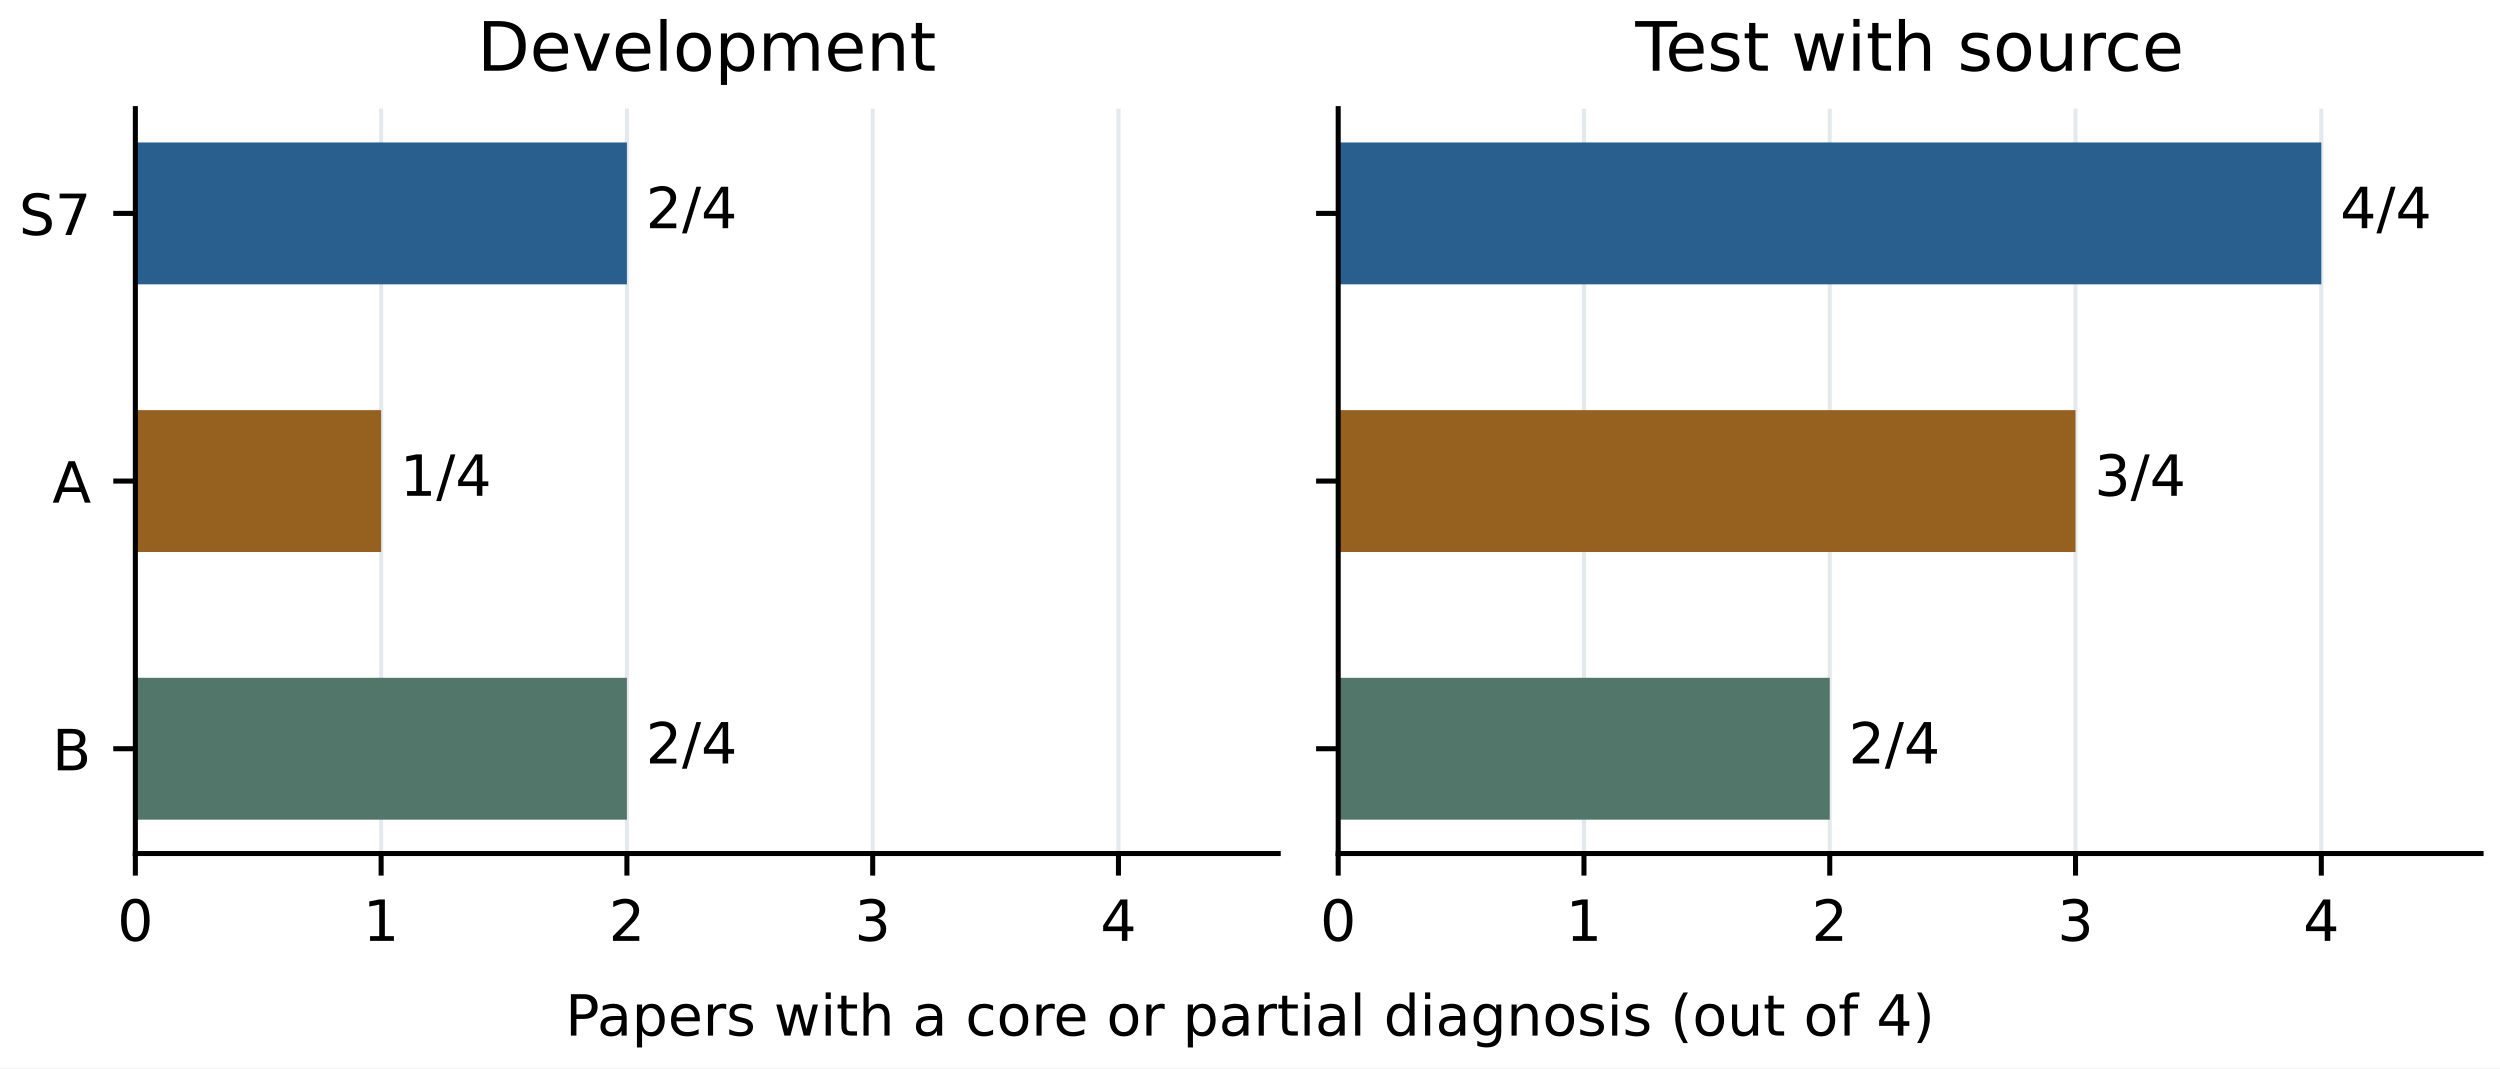
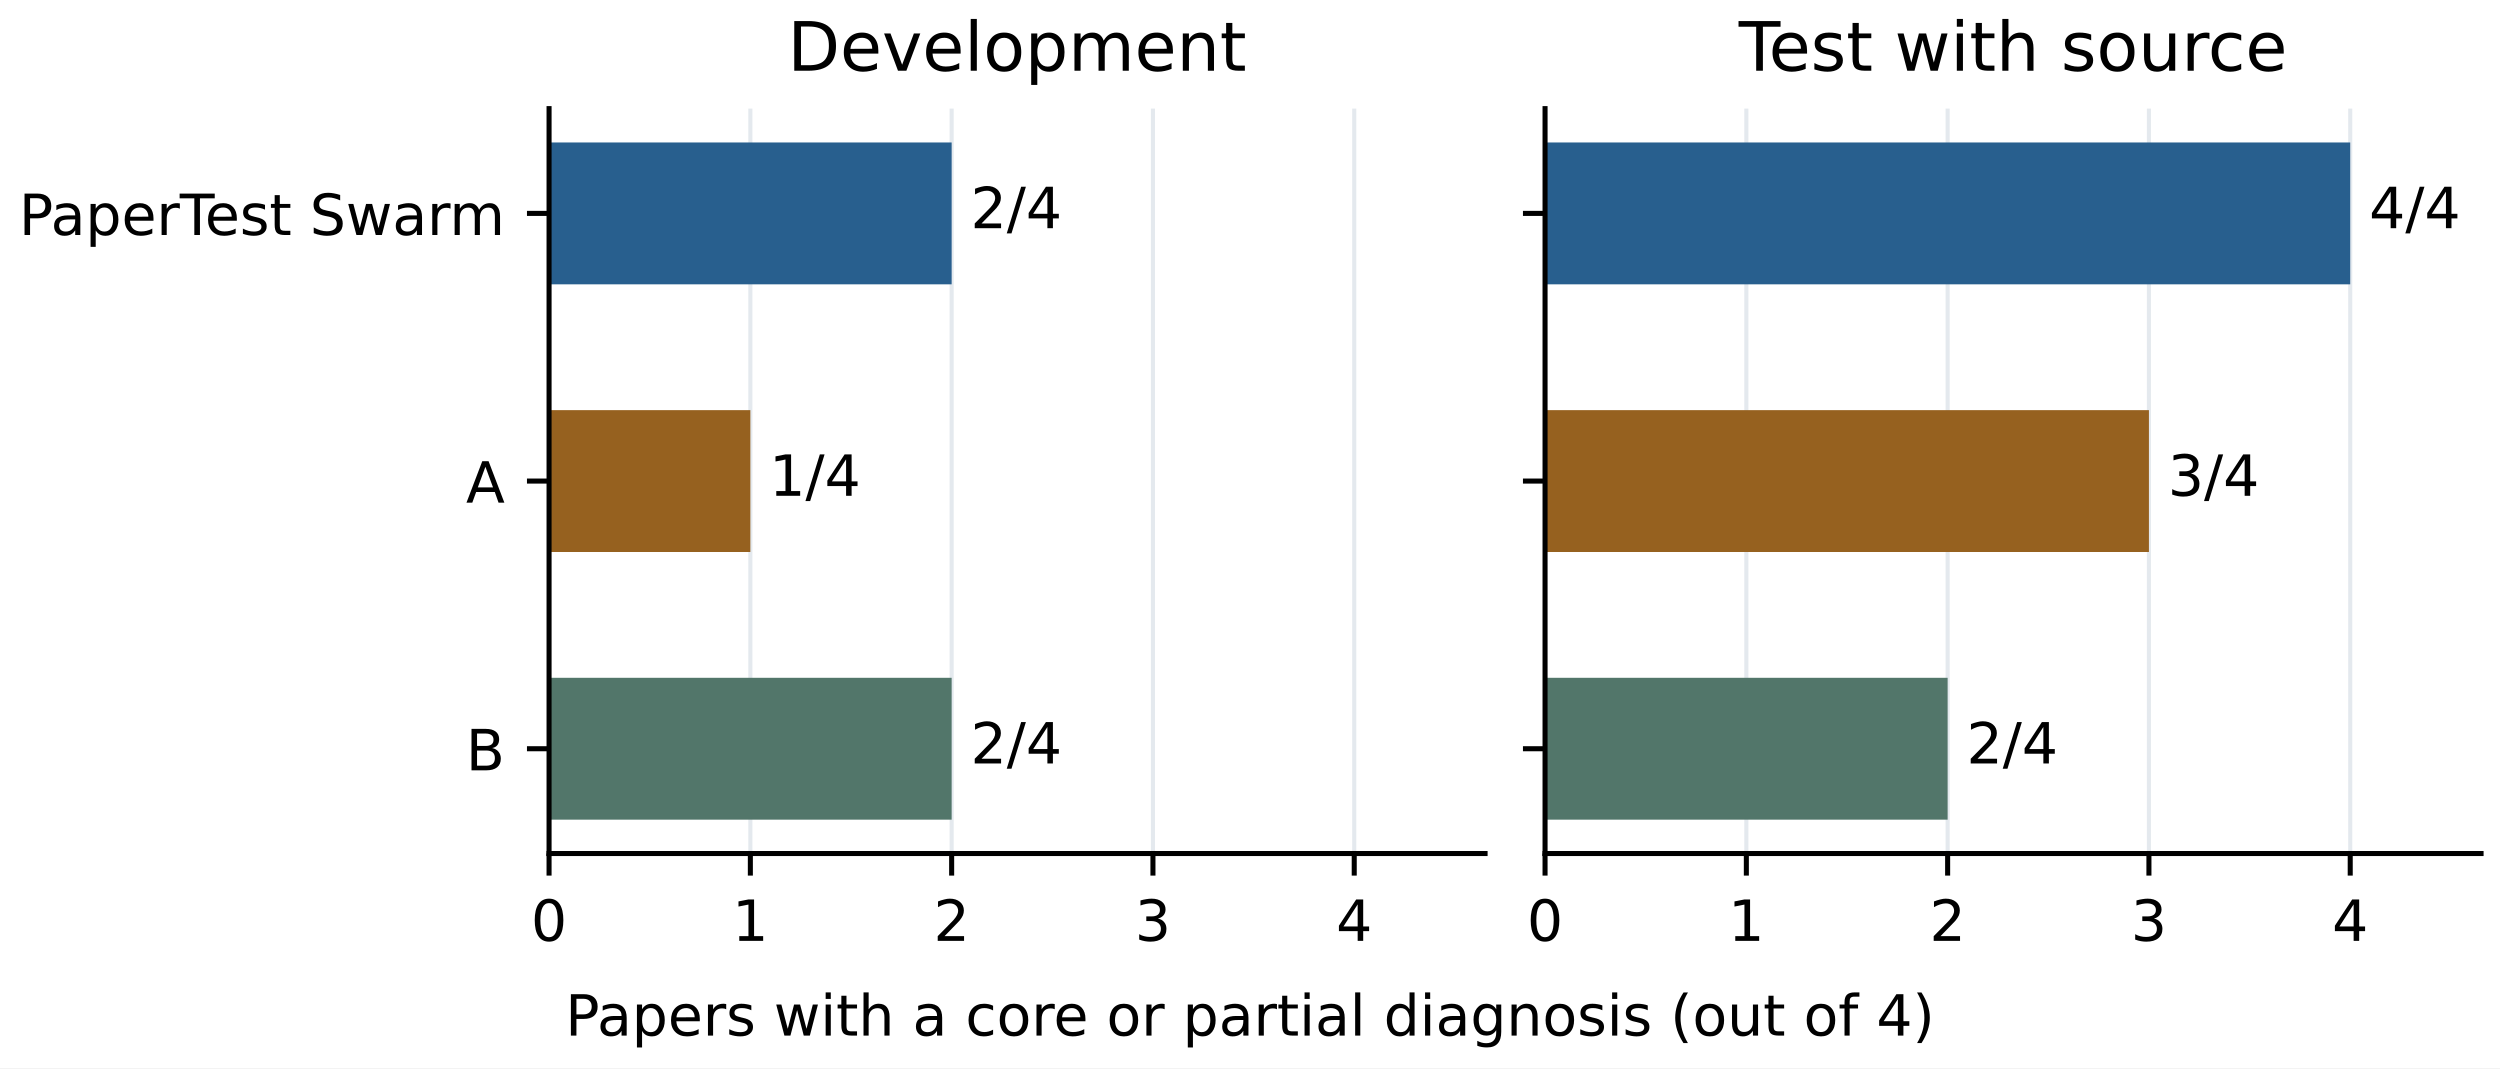
<svg xmlns="http://www.w3.org/2000/svg" xmlns:xlink="http://www.w3.org/1999/xlink" width="396pt" height="169.2pt" viewBox="0 0 396 169.2" version="1.1">
  <defs>
    <style type="text/css">*{stroke-linejoin: round; stroke-linecap: butt}</style>
  </defs>
  <g id="figure_1">
    <g id="patch_1">
      <path d="M 0 169.2 L 396 169.2 L 396 0 L 0 0 z " style="fill: #ffffff" />
    </g>
    <g id="axes_1">
      <g id="patch_2">
-         <path d="M 21.44 135.199 L 202.47 135.199 L 202.47 17.207 L 21.44 17.207 z " style="fill: #ffffff" />
+         <path d="M 86.971 135.199 L 235.235 135.199 L 235.235 17.207 L 86.971 17.207 z " style="fill: #ffffff" />
      </g>
      <g id="matplotlib.axis_1">
        <g id="xtick_1">
          <g id="line2d_1">
-             <path d="M 21.44 135.199 L 21.44 17.207 " clip-path="url(#p484ca20b73)" style="fill: none; stroke: #e4e9ee; stroke-width: 0.65; stroke-linecap: square" />
+             <path d="M 86.971 135.199 L 86.971 17.207 " clip-path="url(#p05a49c2fd1)" style="fill: none; stroke: #e4e9ee; stroke-width: 0.65; stroke-linecap: square" />
          </g>
          <g id="line2d_2">
            <defs>
              <path id="mcdb3ea5ae1" d="M 0 0 L 0 3.5 " style="stroke: #000000; stroke-width: 0.8" />
            </defs>
            <g>
-               <use xlink:href="#mcdb3ea5ae1" x="21.44" y="135.199" style="stroke: #000000; stroke-width: 0.8" />
+               <use xlink:href="#mcdb3ea5ae1" x="86.971" y="135.199" style="stroke: #000000; stroke-width: 0.8" />
            </g>
          </g>
          <g id="text_1">
-             <text style="font-size: 9px; font-family: 'DejaVu Sans', 'Bitstream Vera Sans', 'Computer Modern Sans Serif', 'Lucida Grande', 'Verdana', 'Geneva', 'Lucid', 'Arial', 'Helvetica', 'Avant Garde', sans-serif; text-anchor: middle" x="21.44" y="149.036" transform="rotate(-0 21.44008 149.0365)">0</text>
+             <text style="font-size: 9px; font-family: 'DejaVu Sans', 'Bitstream Vera Sans', 'Computer Modern Sans Serif', 'Lucida Grande', 'Verdana', 'Geneva', 'Lucid', 'Arial', 'Helvetica', 'Avant Garde', sans-serif; text-anchor: middle" x="86.971" y="149.036" transform="rotate(-0 86.97133 149.0365)">0</text>
          </g>
        </g>
        <g id="xtick_2">
          <g id="line2d_3">
-             <path d="M 60.371 135.199 L 60.371 17.207 " clip-path="url(#p484ca20b73)" style="fill: none; stroke: #e4e9ee; stroke-width: 0.65; stroke-linecap: square" />
+             <path d="M 118.856 135.199 L 118.856 17.207 " clip-path="url(#p05a49c2fd1)" style="fill: none; stroke: #e4e9ee; stroke-width: 0.65; stroke-linecap: square" />
          </g>
          <g id="line2d_4">
            <g>
-               <use xlink:href="#mcdb3ea5ae1" x="60.371" y="135.199" style="stroke: #000000; stroke-width: 0.8" />
+               <use xlink:href="#mcdb3ea5ae1" x="118.856" y="135.199" style="stroke: #000000; stroke-width: 0.8" />
            </g>
          </g>
          <g id="text_2">
-             <text style="font-size: 9px; font-family: 'DejaVu Sans', 'Bitstream Vera Sans', 'Computer Modern Sans Serif', 'Lucida Grande', 'Verdana', 'Geneva', 'Lucid', 'Arial', 'Helvetica', 'Avant Garde', sans-serif; text-anchor: middle" x="60.371" y="149.036" transform="rotate(-0 60.37118 149.0365)">1</text>
+             <text style="font-size: 9px; font-family: 'DejaVu Sans', 'Bitstream Vera Sans', 'Computer Modern Sans Serif', 'Lucida Grande', 'Verdana', 'Geneva', 'Lucid', 'Arial', 'Helvetica', 'Avant Garde', sans-serif; text-anchor: middle" x="118.856" y="149.036" transform="rotate(-0 118.8561 149.0365)">1</text>
          </g>
        </g>
        <g id="xtick_3">
          <g id="line2d_5">
-             <path d="M 99.302 135.199 L 99.302 17.207 " clip-path="url(#p484ca20b73)" style="fill: none; stroke: #e4e9ee; stroke-width: 0.65; stroke-linecap: square" />
+             <path d="M 150.741 135.199 L 150.741 17.207 " clip-path="url(#p05a49c2fd1)" style="fill: none; stroke: #e4e9ee; stroke-width: 0.65; stroke-linecap: square" />
          </g>
          <g id="line2d_6">
            <g>
-               <use xlink:href="#mcdb3ea5ae1" x="99.302" y="135.199" style="stroke: #000000; stroke-width: 0.8" />
+               <use xlink:href="#mcdb3ea5ae1" x="150.741" y="135.199" style="stroke: #000000; stroke-width: 0.8" />
            </g>
          </g>
          <g id="text_3">
-             <text style="font-size: 9px; font-family: 'DejaVu Sans', 'Bitstream Vera Sans', 'Computer Modern Sans Serif', 'Lucida Grande', 'Verdana', 'Geneva', 'Lucid', 'Arial', 'Helvetica', 'Avant Garde', sans-serif; text-anchor: middle" x="99.302" y="149.036" transform="rotate(-0 99.30228 149.0365)">2</text>
+             <text style="font-size: 9px; font-family: 'DejaVu Sans', 'Bitstream Vera Sans', 'Computer Modern Sans Serif', 'Lucida Grande', 'Verdana', 'Geneva', 'Lucid', 'Arial', 'Helvetica', 'Avant Garde', sans-serif; text-anchor: middle" x="150.741" y="149.036" transform="rotate(-0 150.7408 149.0365)">2</text>
          </g>
        </g>
        <g id="xtick_4">
          <g id="line2d_7">
-             <path d="M 138.233 135.199 L 138.233 17.207 " clip-path="url(#p484ca20b73)" style="fill: none; stroke: #e4e9ee; stroke-width: 0.65; stroke-linecap: square" />
+             <path d="M 182.626 135.199 L 182.626 17.207 " clip-path="url(#p05a49c2fd1)" style="fill: none; stroke: #e4e9ee; stroke-width: 0.65; stroke-linecap: square" />
          </g>
          <g id="line2d_8">
            <g>
-               <use xlink:href="#mcdb3ea5ae1" x="138.233" y="135.199" style="stroke: #000000; stroke-width: 0.8" />
+               <use xlink:href="#mcdb3ea5ae1" x="182.626" y="135.199" style="stroke: #000000; stroke-width: 0.8" />
            </g>
          </g>
          <g id="text_4">
-             <text style="font-size: 9px; font-family: 'DejaVu Sans', 'Bitstream Vera Sans', 'Computer Modern Sans Serif', 'Lucida Grande', 'Verdana', 'Geneva', 'Lucid', 'Arial', 'Helvetica', 'Avant Garde', sans-serif; text-anchor: middle" x="138.233" y="149.036" transform="rotate(-0 138.2334 149.0365)">3</text>
+             <text style="font-size: 9px; font-family: 'DejaVu Sans', 'Bitstream Vera Sans', 'Computer Modern Sans Serif', 'Lucida Grande', 'Verdana', 'Geneva', 'Lucid', 'Arial', 'Helvetica', 'Avant Garde', sans-serif; text-anchor: middle" x="182.626" y="149.036" transform="rotate(-0 182.6255 149.0365)">3</text>
          </g>
        </g>
        <g id="xtick_5">
          <g id="line2d_9">
-             <path d="M 177.164 135.199 L 177.164 17.207 " clip-path="url(#p484ca20b73)" style="fill: none; stroke: #e4e9ee; stroke-width: 0.65; stroke-linecap: square" />
+             <path d="M 214.51 135.199 L 214.51 17.207 " clip-path="url(#p05a49c2fd1)" style="fill: none; stroke: #e4e9ee; stroke-width: 0.65; stroke-linecap: square" />
          </g>
          <g id="line2d_10">
            <g>
-               <use xlink:href="#mcdb3ea5ae1" x="177.164" y="135.199" style="stroke: #000000; stroke-width: 0.8" />
+               <use xlink:href="#mcdb3ea5ae1" x="214.51" y="135.199" style="stroke: #000000; stroke-width: 0.8" />
            </g>
          </g>
          <g id="text_5">
-             <text style="font-size: 9px; font-family: 'DejaVu Sans', 'Bitstream Vera Sans', 'Computer Modern Sans Serif', 'Lucida Grande', 'Verdana', 'Geneva', 'Lucid', 'Arial', 'Helvetica', 'Avant Garde', sans-serif; text-anchor: middle" x="177.164" y="149.036" transform="rotate(-0 177.1645 149.0365)">4</text>
+             <text style="font-size: 9px; font-family: 'DejaVu Sans', 'Bitstream Vera Sans', 'Computer Modern Sans Serif', 'Lucida Grande', 'Verdana', 'Geneva', 'Lucid', 'Arial', 'Helvetica', 'Avant Garde', sans-serif; text-anchor: middle" x="214.51" y="149.036" transform="rotate(-0 214.5102 149.0365)">4</text>
          </g>
        </g>
      </g>
      <g id="matplotlib.axis_2">
        <g id="ytick_1">
          <g id="line2d_11">
            <defs>
              <path id="m1feb93de35" d="M 0 0 L -3.5 0 " style="stroke: #000000; stroke-width: 0.8" />
            </defs>
            <g>
-               <use xlink:href="#m1feb93de35" x="21.44" y="33.805" style="stroke: #000000; stroke-width: 0.8" />
+               <use xlink:href="#m1feb93de35" x="86.971" y="33.805" style="stroke: #000000; stroke-width: 0.8" />
            </g>
          </g>
          <g id="text_6">
-             <text style="font-size: 9px; font-family: 'DejaVu Sans', 'Bitstream Vera Sans', 'Computer Modern Sans Serif', 'Lucida Grande', 'Verdana', 'Geneva', 'Lucid', 'Arial', 'Helvetica', 'Avant Garde', sans-serif; text-anchor: end" x="14.44" y="37.224" transform="rotate(-0 14.44008 37.22409)">S7</text>
+             <text style="font-size: 9px; font-family: 'DejaVu Sans', 'Bitstream Vera Sans', 'Computer Modern Sans Serif', 'Lucida Grande', 'Verdana', 'Geneva', 'Lucid', 'Arial', 'Helvetica', 'Avant Garde', sans-serif; text-anchor: end" x="79.971" y="37.224" transform="rotate(-0 79.97133 37.22409)">PaperTest Swarm</text>
          </g>
        </g>
        <g id="ytick_2">
          <g id="line2d_12">
            <g>
-               <use xlink:href="#m1feb93de35" x="21.44" y="76.203" style="stroke: #000000; stroke-width: 0.8" />
+               <use xlink:href="#m1feb93de35" x="86.971" y="76.203" style="stroke: #000000; stroke-width: 0.8" />
            </g>
          </g>
          <g id="text_7">
-             <text style="font-size: 9px; font-family: 'DejaVu Sans', 'Bitstream Vera Sans', 'Computer Modern Sans Serif', 'Lucida Grande', 'Verdana', 'Geneva', 'Lucid', 'Arial', 'Helvetica', 'Avant Garde', sans-serif; text-anchor: end" x="14.44" y="79.622" transform="rotate(-0 14.44008 79.62151)">A</text>
+             <text style="font-size: 9px; font-family: 'DejaVu Sans', 'Bitstream Vera Sans', 'Computer Modern Sans Serif', 'Lucida Grande', 'Verdana', 'Geneva', 'Lucid', 'Arial', 'Helvetica', 'Avant Garde', sans-serif; text-anchor: end" x="79.971" y="79.622" transform="rotate(-0 79.97133 79.62151)">A</text>
          </g>
        </g>
        <g id="ytick_3">
          <g id="line2d_13">
            <g>
-               <use xlink:href="#m1feb93de35" x="21.44" y="118.6" style="stroke: #000000; stroke-width: 0.8" />
+               <use xlink:href="#m1feb93de35" x="86.971" y="118.6" style="stroke: #000000; stroke-width: 0.8" />
            </g>
          </g>
          <g id="text_8">
-             <text style="font-size: 9px; font-family: 'DejaVu Sans', 'Bitstream Vera Sans', 'Computer Modern Sans Serif', 'Lucida Grande', 'Verdana', 'Geneva', 'Lucid', 'Arial', 'Helvetica', 'Avant Garde', sans-serif; text-anchor: end" x="14.44" y="122.019" transform="rotate(-0 14.44008 122.0189)">B</text>
+             <text style="font-size: 9px; font-family: 'DejaVu Sans', 'Bitstream Vera Sans', 'Computer Modern Sans Serif', 'Lucida Grande', 'Verdana', 'Geneva', 'Lucid', 'Arial', 'Helvetica', 'Avant Garde', sans-serif; text-anchor: end" x="79.971" y="122.019" transform="rotate(-0 79.97133 122.0189)">B</text>
          </g>
        </g>
      </g>
      <g id="patch_3">
-         <path d="M 21.44 22.57 L 99.302 22.57 L 99.302 45.04 L 21.44 45.04 z " clip-path="url(#p484ca20b73)" style="fill: #285f8e" />
+         <path d="M 86.971 22.57 L 150.741 22.57 L 150.741 45.04 L 86.971 45.04 z " clip-path="url(#p05a49c2fd1)" style="fill: #285f8e" />
      </g>
      <g id="patch_4">
-         <path d="M 21.44 64.967 L 60.371 64.967 L 60.371 87.438 L 21.44 87.438 z " clip-path="url(#p484ca20b73)" style="fill: #96611f" />
+         <path d="M 86.971 64.967 L 118.856 64.967 L 118.856 87.438 L 86.971 87.438 z " clip-path="url(#p05a49c2fd1)" style="fill: #96611f" />
      </g>
      <g id="patch_5">
-         <path d="M 21.44 107.365 L 99.302 107.365 L 99.302 129.835 L 21.44 129.835 z " clip-path="url(#p484ca20b73)" style="fill: #52766a" />
+         <path d="M 86.971 107.365 L 150.741 107.365 L 150.741 129.835 L 86.971 129.835 z " clip-path="url(#p05a49c2fd1)" style="fill: #52766a" />
      </g>
      <g id="patch_6">
-         <path d="M 21.44 135.199 L 21.44 17.207 " style="fill: none; stroke: #000000; stroke-width: 0.8; stroke-linejoin: miter; stroke-linecap: square" />
+         <path d="M 86.971 135.199 L 86.971 17.207 " style="fill: none; stroke: #000000; stroke-width: 0.8; stroke-linejoin: miter; stroke-linecap: square" />
      </g>
      <g id="patch_7">
-         <path d="M 21.44 135.199 L 202.47 135.199 " style="fill: none; stroke: #000000; stroke-width: 0.8; stroke-linejoin: miter; stroke-linecap: square" />
+         <path d="M 86.971 135.199 L 235.235 135.199 " style="fill: none; stroke: #000000; stroke-width: 0.8; stroke-linejoin: miter; stroke-linecap: square" />
      </g>
      <g id="text_9">
-         <text style="font-size: 9px; font-family: 'DejaVu Sans', 'Bitstream Vera Sans', 'Computer Modern Sans Serif', 'Lucida Grande', 'Verdana', 'Geneva', 'Lucid', 'Arial', 'Helvetica', 'Avant Garde', sans-serif; text-anchor: start" x="102.302" y="36.143" transform="rotate(-0 102.3023 36.14303)">2/4</text>
+         <text style="font-size: 9px; font-family: 'DejaVu Sans', 'Bitstream Vera Sans', 'Computer Modern Sans Serif', 'Lucida Grande', 'Verdana', 'Geneva', 'Lucid', 'Arial', 'Helvetica', 'Avant Garde', sans-serif; text-anchor: start" x="153.741" y="36.143" transform="rotate(-0 153.7408 36.14303)">2/4</text>
      </g>
      <g id="text_10">
-         <text style="font-size: 9px; font-family: 'DejaVu Sans', 'Bitstream Vera Sans', 'Computer Modern Sans Serif', 'Lucida Grande', 'Verdana', 'Geneva', 'Lucid', 'Arial', 'Helvetica', 'Avant Garde', sans-serif; text-anchor: start" x="63.371" y="78.54" transform="rotate(-0 63.37118 78.54045)">1/4</text>
+         <text style="font-size: 9px; font-family: 'DejaVu Sans', 'Bitstream Vera Sans', 'Computer Modern Sans Serif', 'Lucida Grande', 'Verdana', 'Geneva', 'Lucid', 'Arial', 'Helvetica', 'Avant Garde', sans-serif; text-anchor: start" x="121.856" y="78.54" transform="rotate(-0 121.8561 78.54045)">1/4</text>
      </g>
      <g id="text_11">
-         <text style="font-size: 9px; font-family: 'DejaVu Sans', 'Bitstream Vera Sans', 'Computer Modern Sans Serif', 'Lucida Grande', 'Verdana', 'Geneva', 'Lucid', 'Arial', 'Helvetica', 'Avant Garde', sans-serif; text-anchor: start" x="102.302" y="120.938" transform="rotate(-0 102.3023 120.9379)">2/4</text>
+         <text style="font-size: 9px; font-family: 'DejaVu Sans', 'Bitstream Vera Sans', 'Computer Modern Sans Serif', 'Lucida Grande', 'Verdana', 'Geneva', 'Lucid', 'Arial', 'Helvetica', 'Avant Garde', sans-serif; text-anchor: start" x="153.741" y="120.938" transform="rotate(-0 153.7408 120.9379)">2/4</text>
      </g>
      <g id="text_12">
-         <text style="font-size: 10.8px; font-family: 'DejaVu Sans', 'Bitstream Vera Sans', 'Computer Modern Sans Serif', 'Lucida Grande', 'Verdana', 'Geneva', 'Lucid', 'Arial', 'Helvetica', 'Avant Garde', sans-serif; text-anchor: middle" x="111.955" y="11.207" transform="rotate(-0 111.9549 11.20655)">Development</text>
+         <text style="font-size: 10.8px; font-family: 'DejaVu Sans', 'Bitstream Vera Sans', 'Computer Modern Sans Serif', 'Lucida Grande', 'Verdana', 'Geneva', 'Lucid', 'Arial', 'Helvetica', 'Avant Garde', sans-serif; text-anchor: middle" x="161.103" y="11.207" transform="rotate(-0 161.1033 11.20655)">Development</text>
      </g>
    </g>
    <g id="axes_2">
      <g id="patch_8">
-         <path d="M 211.97 135.199 L 393 135.199 L 393 17.207 L 211.97 17.207 z " style="fill: #ffffff" />
+         <path d="M 244.736 135.199 L 393 135.199 L 393 17.207 L 244.736 17.207 z " style="fill: #ffffff" />
      </g>
      <g id="matplotlib.axis_3">
        <g id="xtick_6">
          <g id="line2d_14">
-             <path d="M 211.97 135.199 L 211.97 17.207 " clip-path="url(#p3c4e48e23f)" style="fill: none; stroke: #e4e9ee; stroke-width: 0.65; stroke-linecap: square" />
+             <path d="M 244.736 135.199 L 244.736 17.207 " clip-path="url(#p9d6ea64b03)" style="fill: none; stroke: #e4e9ee; stroke-width: 0.65; stroke-linecap: square" />
          </g>
          <g id="line2d_15">
            <g>
-               <use xlink:href="#mcdb3ea5ae1" x="211.97" y="135.199" style="stroke: #000000; stroke-width: 0.8" />
+               <use xlink:href="#mcdb3ea5ae1" x="244.736" y="135.199" style="stroke: #000000; stroke-width: 0.8" />
            </g>
          </g>
          <g id="text_13">
-             <text style="font-size: 9px; font-family: 'DejaVu Sans', 'Bitstream Vera Sans', 'Computer Modern Sans Serif', 'Lucida Grande', 'Verdana', 'Geneva', 'Lucid', 'Arial', 'Helvetica', 'Avant Garde', sans-serif; text-anchor: middle" x="211.97" y="149.036" transform="rotate(-0 211.9702 149.0365)">0</text>
+             <text style="font-size: 9px; font-family: 'DejaVu Sans', 'Bitstream Vera Sans', 'Computer Modern Sans Serif', 'Lucida Grande', 'Verdana', 'Geneva', 'Lucid', 'Arial', 'Helvetica', 'Avant Garde', sans-serif; text-anchor: middle" x="244.736" y="149.036" transform="rotate(-0 244.7358 149.0365)">0</text>
          </g>
        </g>
        <g id="xtick_7">
          <g id="line2d_16">
-             <path d="M 250.901 135.199 L 250.901 17.207 " clip-path="url(#p3c4e48e23f)" style="fill: none; stroke: #e4e9ee; stroke-width: 0.65; stroke-linecap: square" />
+             <path d="M 276.621 135.199 L 276.621 17.207 " clip-path="url(#p9d6ea64b03)" style="fill: none; stroke: #e4e9ee; stroke-width: 0.65; stroke-linecap: square" />
          </g>
          <g id="line2d_17">
            <g>
-               <use xlink:href="#mcdb3ea5ae1" x="250.901" y="135.199" style="stroke: #000000; stroke-width: 0.8" />
+               <use xlink:href="#mcdb3ea5ae1" x="276.621" y="135.199" style="stroke: #000000; stroke-width: 0.8" />
            </g>
          </g>
          <g id="text_14">
-             <text style="font-size: 9px; font-family: 'DejaVu Sans', 'Bitstream Vera Sans', 'Computer Modern Sans Serif', 'Lucida Grande', 'Verdana', 'Geneva', 'Lucid', 'Arial', 'Helvetica', 'Avant Garde', sans-serif; text-anchor: middle" x="250.901" y="149.036" transform="rotate(-0 250.9013 149.0365)">1</text>
+             <text style="font-size: 9px; font-family: 'DejaVu Sans', 'Bitstream Vera Sans', 'Computer Modern Sans Serif', 'Lucida Grande', 'Verdana', 'Geneva', 'Lucid', 'Arial', 'Helvetica', 'Avant Garde', sans-serif; text-anchor: middle" x="276.621" y="149.036" transform="rotate(-0 276.6205 149.0365)">1</text>
          </g>
        </g>
        <g id="xtick_8">
          <g id="line2d_18">
-             <path d="M 289.832 135.199 L 289.832 17.207 " clip-path="url(#p3c4e48e23f)" style="fill: none; stroke: #e4e9ee; stroke-width: 0.65; stroke-linecap: square" />
+             <path d="M 308.505 135.199 L 308.505 17.207 " clip-path="url(#p9d6ea64b03)" style="fill: none; stroke: #e4e9ee; stroke-width: 0.65; stroke-linecap: square" />
          </g>
          <g id="line2d_19">
            <g>
-               <use xlink:href="#mcdb3ea5ae1" x="289.832" y="135.199" style="stroke: #000000; stroke-width: 0.8" />
+               <use xlink:href="#mcdb3ea5ae1" x="308.505" y="135.199" style="stroke: #000000; stroke-width: 0.8" />
            </g>
          </g>
          <g id="text_15">
-             <text style="font-size: 9px; font-family: 'DejaVu Sans', 'Bitstream Vera Sans', 'Computer Modern Sans Serif', 'Lucida Grande', 'Verdana', 'Geneva', 'Lucid', 'Arial', 'Helvetica', 'Avant Garde', sans-serif; text-anchor: middle" x="289.832" y="149.036" transform="rotate(-0 289.8324 149.0365)">2</text>
+             <text style="font-size: 9px; font-family: 'DejaVu Sans', 'Bitstream Vera Sans', 'Computer Modern Sans Serif', 'Lucida Grande', 'Verdana', 'Geneva', 'Lucid', 'Arial', 'Helvetica', 'Avant Garde', sans-serif; text-anchor: middle" x="308.505" y="149.036" transform="rotate(-0 308.5052 149.0365)">2</text>
          </g>
        </g>
        <g id="xtick_9">
          <g id="line2d_20">
-             <path d="M 328.763 135.199 L 328.763 17.207 " clip-path="url(#p3c4e48e23f)" style="fill: none; stroke: #e4e9ee; stroke-width: 0.65; stroke-linecap: square" />
+             <path d="M 340.39 135.199 L 340.39 17.207 " clip-path="url(#p9d6ea64b03)" style="fill: none; stroke: #e4e9ee; stroke-width: 0.65; stroke-linecap: square" />
          </g>
          <g id="line2d_21">
            <g>
-               <use xlink:href="#mcdb3ea5ae1" x="328.763" y="135.199" style="stroke: #000000; stroke-width: 0.8" />
+               <use xlink:href="#mcdb3ea5ae1" x="340.39" y="135.199" style="stroke: #000000; stroke-width: 0.8" />
            </g>
          </g>
          <g id="text_16">
-             <text style="font-size: 9px; font-family: 'DejaVu Sans', 'Bitstream Vera Sans', 'Computer Modern Sans Serif', 'Lucida Grande', 'Verdana', 'Geneva', 'Lucid', 'Arial', 'Helvetica', 'Avant Garde', sans-serif; text-anchor: middle" x="328.763" y="149.036" transform="rotate(-0 328.7635 149.0365)">3</text>
+             <text style="font-size: 9px; font-family: 'DejaVu Sans', 'Bitstream Vera Sans', 'Computer Modern Sans Serif', 'Lucida Grande', 'Verdana', 'Geneva', 'Lucid', 'Arial', 'Helvetica', 'Avant Garde', sans-serif; text-anchor: middle" x="340.39" y="149.036" transform="rotate(-0 340.39 149.0365)">3</text>
          </g>
        </g>
        <g id="xtick_10">
          <g id="line2d_22">
-             <path d="M 367.695 135.199 L 367.695 17.207 " clip-path="url(#p3c4e48e23f)" style="fill: none; stroke: #e4e9ee; stroke-width: 0.65; stroke-linecap: square" />
+             <path d="M 372.275 135.199 L 372.275 17.207 " clip-path="url(#p9d6ea64b03)" style="fill: none; stroke: #e4e9ee; stroke-width: 0.65; stroke-linecap: square" />
          </g>
          <g id="line2d_23">
            <g>
-               <use xlink:href="#mcdb3ea5ae1" x="367.695" y="135.199" style="stroke: #000000; stroke-width: 0.8" />
+               <use xlink:href="#mcdb3ea5ae1" x="372.275" y="135.199" style="stroke: #000000; stroke-width: 0.8" />
            </g>
          </g>
          <g id="text_17">
-             <text style="font-size: 9px; font-family: 'DejaVu Sans', 'Bitstream Vera Sans', 'Computer Modern Sans Serif', 'Lucida Grande', 'Verdana', 'Geneva', 'Lucid', 'Arial', 'Helvetica', 'Avant Garde', sans-serif; text-anchor: middle" x="367.695" y="149.036" transform="rotate(-0 367.6945 149.0365)">4</text>
+             <text style="font-size: 9px; font-family: 'DejaVu Sans', 'Bitstream Vera Sans', 'Computer Modern Sans Serif', 'Lucida Grande', 'Verdana', 'Geneva', 'Lucid', 'Arial', 'Helvetica', 'Avant Garde', sans-serif; text-anchor: middle" x="372.275" y="149.036" transform="rotate(-0 372.2747 149.0365)">4</text>
          </g>
        </g>
      </g>
      <g id="matplotlib.axis_4">
        <g id="ytick_4">
          <g id="line2d_24">
            <g>
-               <use xlink:href="#m1feb93de35" x="211.97" y="33.805" style="stroke: #000000; stroke-width: 0.8" />
+               <use xlink:href="#m1feb93de35" x="244.736" y="33.805" style="stroke: #000000; stroke-width: 0.8" />
            </g>
          </g>
        </g>
        <g id="ytick_5">
          <g id="line2d_25">
            <g>
-               <use xlink:href="#m1feb93de35" x="211.97" y="76.203" style="stroke: #000000; stroke-width: 0.8" />
+               <use xlink:href="#m1feb93de35" x="244.736" y="76.203" style="stroke: #000000; stroke-width: 0.8" />
            </g>
          </g>
        </g>
        <g id="ytick_6">
          <g id="line2d_26">
            <g>
-               <use xlink:href="#m1feb93de35" x="211.97" y="118.6" style="stroke: #000000; stroke-width: 0.8" />
+               <use xlink:href="#m1feb93de35" x="244.736" y="118.6" style="stroke: #000000; stroke-width: 0.8" />
            </g>
          </g>
        </g>
      </g>
      <g id="patch_9">
-         <path d="M 211.97 22.57 L 367.695 22.57 L 367.695 45.04 L 211.97 45.04 z " clip-path="url(#p3c4e48e23f)" style="fill: #285f8e" />
+         <path d="M 244.736 22.57 L 372.275 22.57 L 372.275 45.04 L 244.736 45.04 z " clip-path="url(#p9d6ea64b03)" style="fill: #285f8e" />
      </g>
      <g id="patch_10">
-         <path d="M 211.97 64.967 L 328.763 64.967 L 328.763 87.438 L 211.97 87.438 z " clip-path="url(#p3c4e48e23f)" style="fill: #96611f" />
+         <path d="M 244.736 64.967 L 340.39 64.967 L 340.39 87.438 L 244.736 87.438 z " clip-path="url(#p9d6ea64b03)" style="fill: #96611f" />
      </g>
      <g id="patch_11">
-         <path d="M 211.97 107.365 L 289.832 107.365 L 289.832 129.835 L 211.97 129.835 z " clip-path="url(#p3c4e48e23f)" style="fill: #52766a" />
+         <path d="M 244.736 107.365 L 308.505 107.365 L 308.505 129.835 L 244.736 129.835 z " clip-path="url(#p9d6ea64b03)" style="fill: #52766a" />
      </g>
      <g id="patch_12">
-         <path d="M 211.97 135.199 L 211.97 17.207 " style="fill: none; stroke: #000000; stroke-width: 0.8; stroke-linejoin: miter; stroke-linecap: square" />
+         <path d="M 244.736 135.199 L 244.736 17.207 " style="fill: none; stroke: #000000; stroke-width: 0.8; stroke-linejoin: miter; stroke-linecap: square" />
      </g>
      <g id="patch_13">
-         <path d="M 211.97 135.199 L 393 135.199 " style="fill: none; stroke: #000000; stroke-width: 0.8; stroke-linejoin: miter; stroke-linecap: square" />
+         <path d="M 244.736 135.199 L 393 135.199 " style="fill: none; stroke: #000000; stroke-width: 0.8; stroke-linejoin: miter; stroke-linecap: square" />
      </g>
      <g id="text_18">
-         <text style="font-size: 9px; font-family: 'DejaVu Sans', 'Bitstream Vera Sans', 'Computer Modern Sans Serif', 'Lucida Grande', 'Verdana', 'Geneva', 'Lucid', 'Arial', 'Helvetica', 'Avant Garde', sans-serif; text-anchor: start" x="370.695" y="36.143" transform="rotate(-0 370.6945 36.14303)">4/4</text>
+         <text style="font-size: 9px; font-family: 'DejaVu Sans', 'Bitstream Vera Sans', 'Computer Modern Sans Serif', 'Lucida Grande', 'Verdana', 'Geneva', 'Lucid', 'Arial', 'Helvetica', 'Avant Garde', sans-serif; text-anchor: start" x="375.275" y="36.143" transform="rotate(-0 375.2747 36.14303)">4/4</text>
      </g>
      <g id="text_19">
-         <text style="font-size: 9px; font-family: 'DejaVu Sans', 'Bitstream Vera Sans', 'Computer Modern Sans Serif', 'Lucida Grande', 'Verdana', 'Geneva', 'Lucid', 'Arial', 'Helvetica', 'Avant Garde', sans-serif; text-anchor: start" x="331.763" y="78.54" transform="rotate(-0 331.7635 78.54045)">3/4</text>
+         <text style="font-size: 9px; font-family: 'DejaVu Sans', 'Bitstream Vera Sans', 'Computer Modern Sans Serif', 'Lucida Grande', 'Verdana', 'Geneva', 'Lucid', 'Arial', 'Helvetica', 'Avant Garde', sans-serif; text-anchor: start" x="343.39" y="78.54" transform="rotate(-0 343.39 78.54045)">3/4</text>
      </g>
      <g id="text_20">
-         <text style="font-size: 9px; font-family: 'DejaVu Sans', 'Bitstream Vera Sans', 'Computer Modern Sans Serif', 'Lucida Grande', 'Verdana', 'Geneva', 'Lucid', 'Arial', 'Helvetica', 'Avant Garde', sans-serif; text-anchor: start" x="292.832" y="120.938" transform="rotate(-0 292.8324 120.9379)">2/4</text>
+         <text style="font-size: 9px; font-family: 'DejaVu Sans', 'Bitstream Vera Sans', 'Computer Modern Sans Serif', 'Lucida Grande', 'Verdana', 'Geneva', 'Lucid', 'Arial', 'Helvetica', 'Avant Garde', sans-serif; text-anchor: start" x="311.505" y="120.938" transform="rotate(-0 311.5052 120.9379)">2/4</text>
      </g>
      <g id="text_21">
-         <text style="font-size: 10.8px; font-family: 'DejaVu Sans', 'Bitstream Vera Sans', 'Computer Modern Sans Serif', 'Lucida Grande', 'Verdana', 'Geneva', 'Lucid', 'Arial', 'Helvetica', 'Avant Garde', sans-serif; text-anchor: middle" x="302.485" y="11.207" transform="rotate(-0 302.485 11.20655)">Test with source</text>
+         <text style="font-size: 10.8px; font-family: 'DejaVu Sans', 'Bitstream Vera Sans', 'Computer Modern Sans Serif', 'Lucida Grande', 'Verdana', 'Geneva', 'Lucid', 'Arial', 'Helvetica', 'Avant Garde', sans-serif; text-anchor: middle" x="318.868" y="11.207" transform="rotate(-0 318.8678 11.20655)">Test with source</text>
      </g>
    </g>
    <g id="text_22">
      <text style="font-size: 9px; font-family: 'DejaVu Sans', 'Bitstream Vera Sans', 'Computer Modern Sans Serif', 'Lucida Grande', 'Verdana', 'Geneva', 'Lucid', 'Arial', 'Helvetica', 'Avant Garde', sans-serif; text-anchor: middle" x="198" y="164.038" transform="rotate(-0 198 164.0377)">Papers with a core or partial diagnosis (out of 4)</text>
    </g>
  </g>
  <defs>
-     <clipPath id="p484ca20b73">
-       <rect x="21.44" y="17.207" width="181.03" height="117.992" />
+     <clipPath id="p05a49c2fd1">
+       <rect x="86.971" y="17.207" width="148.264" height="117.992" />
    </clipPath>
-     <clipPath id="p3c4e48e23f">
-       <rect x="211.97" y="17.207" width="181.03" height="117.992" />
+     <clipPath id="p9d6ea64b03">
+       <rect x="244.736" y="17.207" width="148.264" height="117.992" />
    </clipPath>
  </defs>
</svg>
